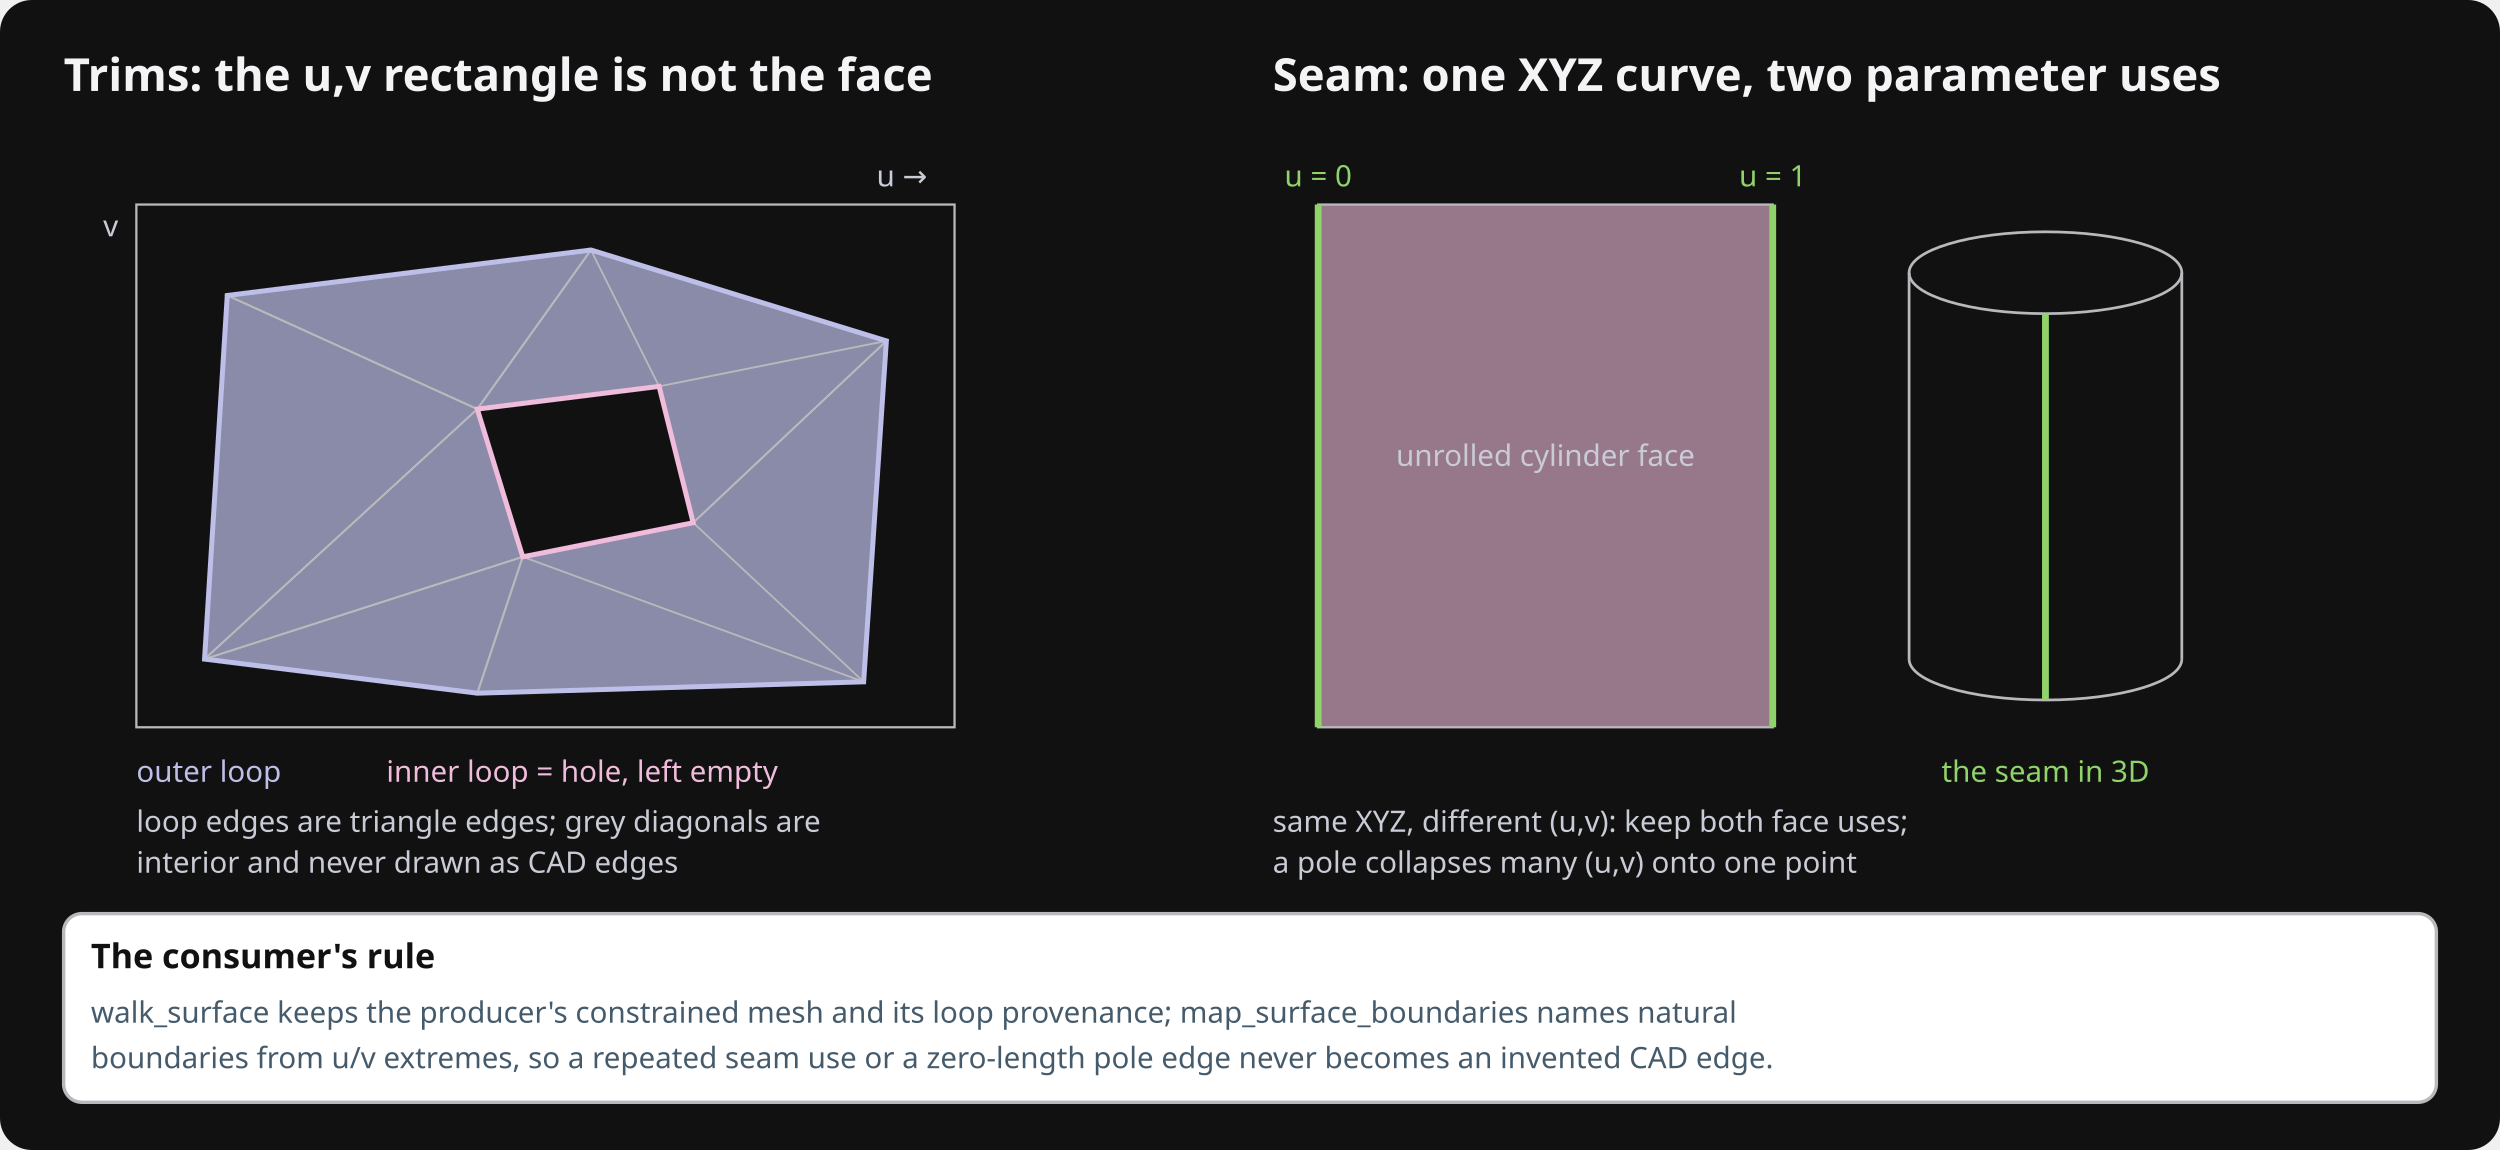
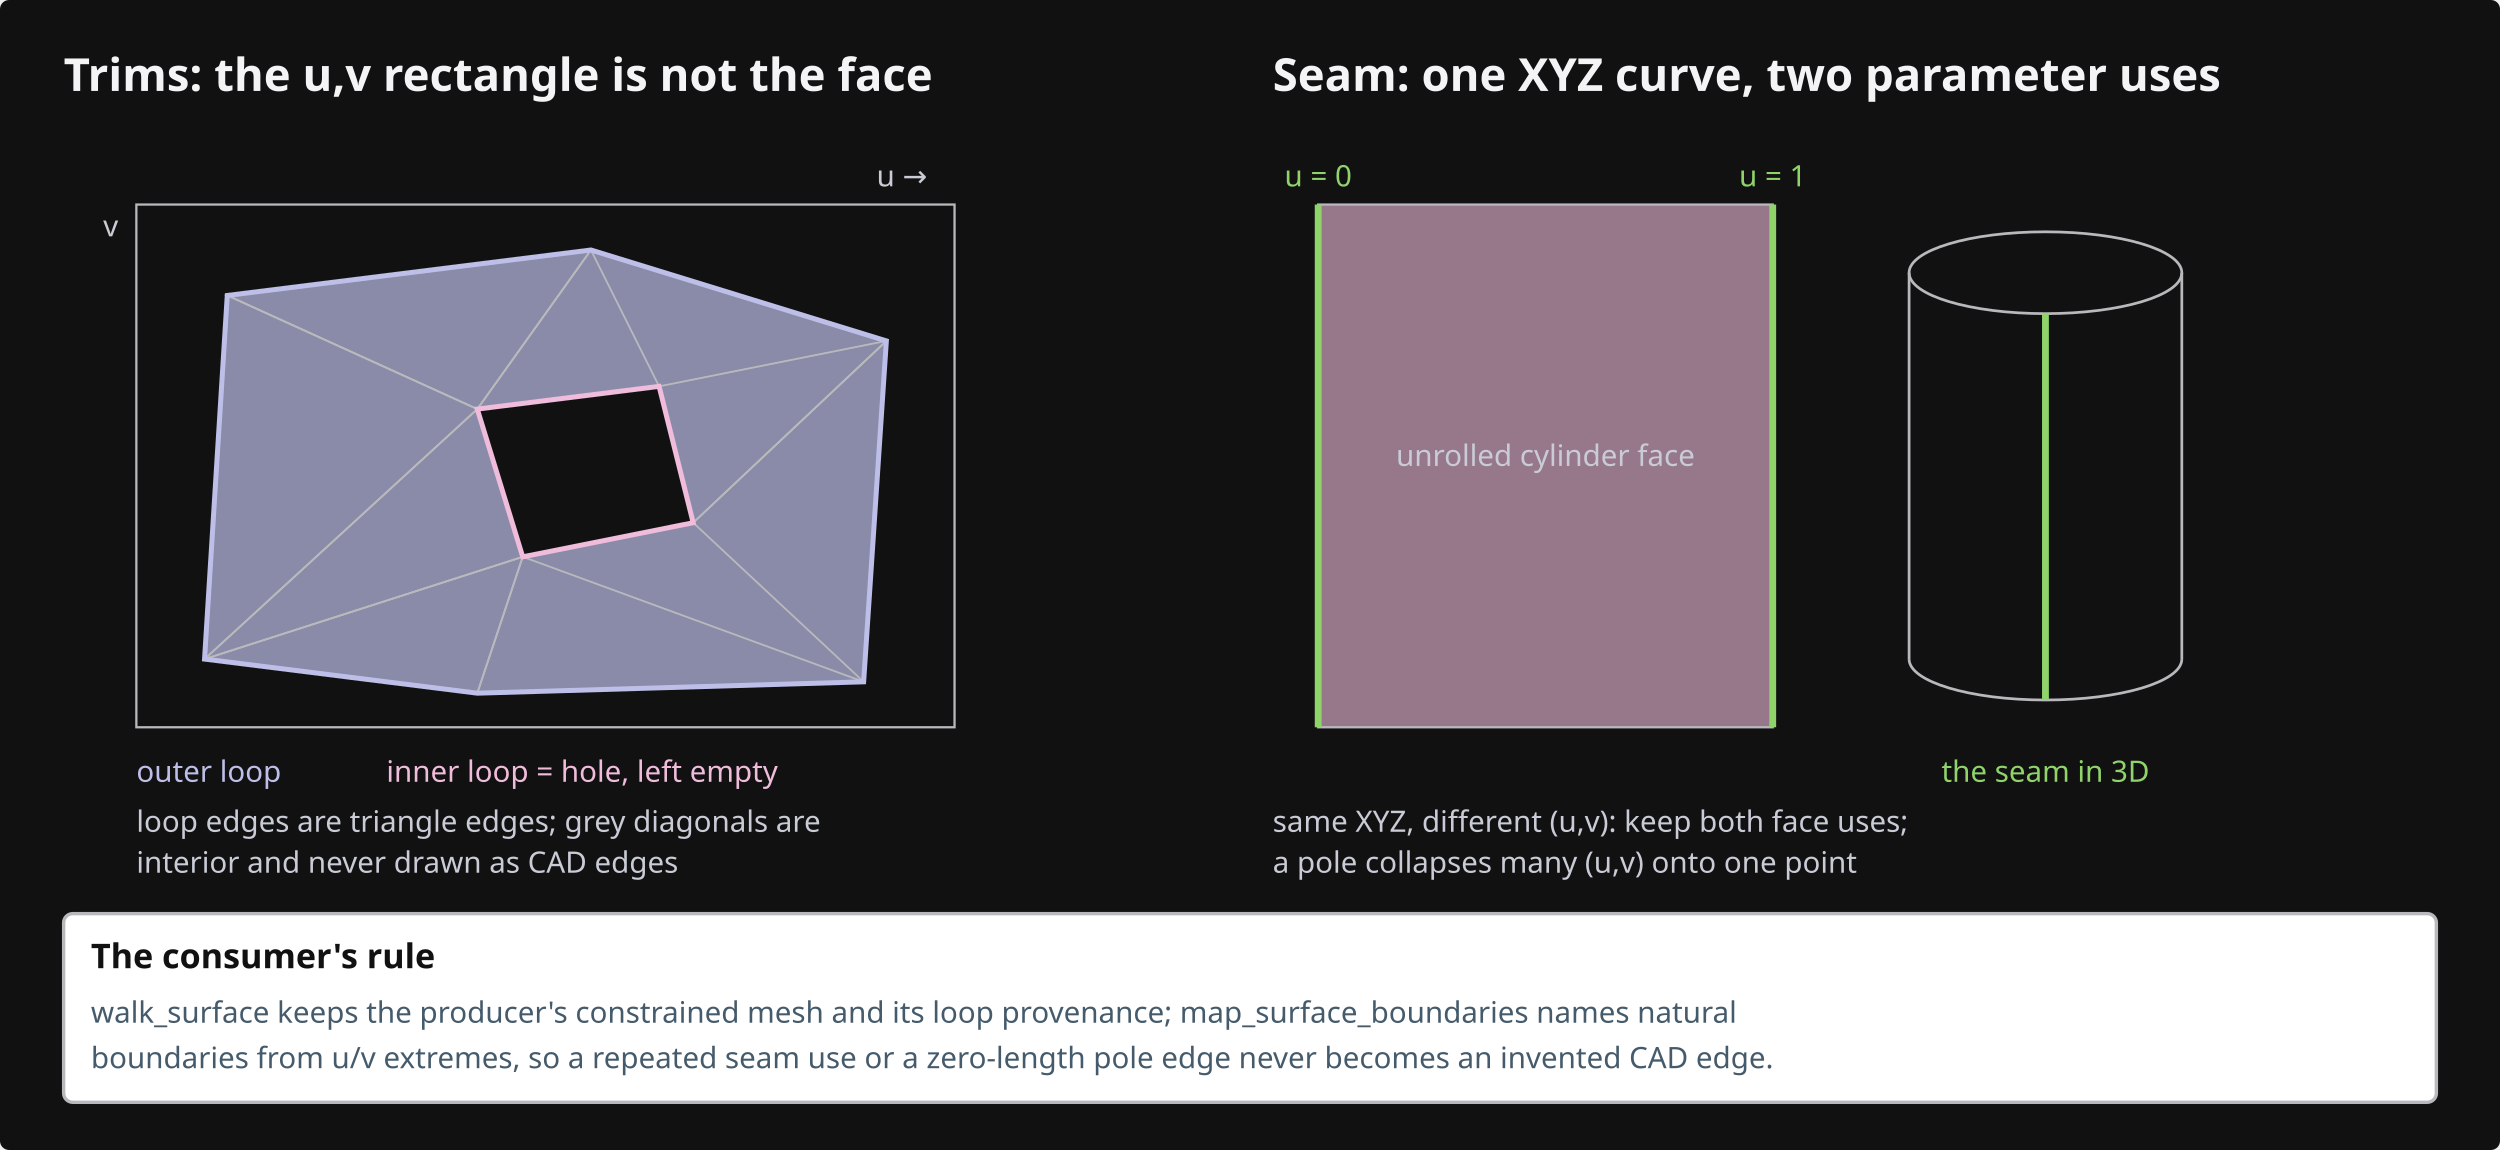
<svg xmlns="http://www.w3.org/2000/svg" viewBox="0 0 1100 506" role="img" aria-labelledby="t d">
  <defs>
    <marker id="a" markerWidth="9" markerHeight="9" refX="7" refY="3" orient="auto">
      <path d="M0,0 L7,3 L0,6" fill="#e4e4e7" />
    </marker>
  </defs>
  <style>text{font-family:system-ui,sans-serif;fill:#f4f4f6;font-size:13px}.h{font-size:20px;font-weight:700}.l{font-size:15px;font-weight:650}.s{font-size:13px;fill:#c9ccd6}.m{font-family:"DejaVu Sans Mono","Liberation Mono",monospace;font-size:12.5px;fill:#f4f4f6}.ar{fill:none;stroke:#e4e4e7;stroke-width:1.6;marker-end:url(#a)}.dash{fill:none;stroke:#e07a26;stroke-width:1.8;stroke-dasharray:7 5}</style>
-   <rect width="100%" height="100%" rx="14" fill="#111111" />
+   <rect width="100%" height="100%" rx="4" fill="#111111" />
  <text class="h" xml:space="preserve" x="28.0" y="40.0" textLength="382.0" lengthAdjust="spacingAndGlyphs">Trims: the u,v rectangle is not the face</text>
  <rect x="60" y="90" width="360" height="230" fill="#111111" stroke="#b9b9bd" stroke-width="1" />
  <path d="M90,290 L100,130 L260,110 L390,150 L380,300 L210,305 Z M210,180 L290,170 L305,230 L230,245 Z" fill="#bdbfe8" fill-opacity="0.7" fill-rule="evenodd" stroke="none" />
  <polygon points="100,130 210,180 90,290" fill="none" stroke="#b9b9bd" stroke-width="0.8" />
  <polygon points="260,110 210,180 100,130" fill="none" stroke="#b9b9bd" stroke-width="0.8" />
  <polygon points="260,110 290,170 210,180" fill="none" stroke="#b9b9bd" stroke-width="0.8" />
  <polygon points="390,150 305,230 290,170" fill="none" stroke="#b9b9bd" stroke-width="0.8" />
  <polygon points="380,300 305,230 390,150" fill="none" stroke="#b9b9bd" stroke-width="0.8" />
  <polygon points="210,305 230,245 380,300" fill="none" stroke="#b9b9bd" stroke-width="0.8" />
  <polygon points="90,290 210,180 230,245" fill="none" stroke="#b9b9bd" stroke-width="0.8" />
  <polygon points="90,290 230,245 210,305" fill="none" stroke="#b9b9bd" stroke-width="0.8" />
  <polygon points="90,290 100,130 260,110 390,150 380,300 210,305" fill="none" stroke="#bdbfe8" stroke-width="2.2" />
  <polygon points="210,180 290,170 305,230 230,245" fill="none" stroke="#f0bcdb" stroke-width="2.2" />
  <text class="s" xml:space="preserve" x="60.0" y="344.0" style="fill:#bdbfe8" textLength="63.7" lengthAdjust="spacingAndGlyphs">outer loop</text>
  <text class="s" xml:space="preserve" x="170.0" y="344.0" style="fill:#f0bcdb" textLength="172.1" lengthAdjust="spacingAndGlyphs">inner loop = hole, left empty</text>
  <text class="s" xml:space="preserve" x="60.0" y="366.0" textLength="300.9" lengthAdjust="spacingAndGlyphs">loop edges are triangle edges; grey diagonals are</text>
  <text class="s" xml:space="preserve" x="60.0" y="384.0" textLength="238.3" lengthAdjust="spacingAndGlyphs">interior and never drawn as CAD edges</text>
  <text class="s" xml:space="preserve" x="408.0" y="82.0" text-anchor="end" textLength="24.4" lengthAdjust="spacingAndGlyphs">u →</text>
  <text class="s" xml:space="preserve" x="52.0" y="104.0" text-anchor="end" textLength="6.6" lengthAdjust="spacingAndGlyphs">v</text>
  <text class="h" xml:space="preserve" x="560.0" y="40.0" textLength="416.8" lengthAdjust="spacingAndGlyphs">Seam: one XYZ curve, two parameter uses</text>
  <rect x="580" y="90" width="200" height="230" fill="#f0bcdb" fill-opacity="0.6" stroke="#b9b9bd" stroke-width="1" />
  <line x1="580" y1="90" x2="580" y2="320" stroke="#8fd36a" stroke-width="3" />
  <line x1="780" y1="90" x2="780" y2="320" stroke="#8fd36a" stroke-width="3" />
  <text class="s" xml:space="preserve" x="580.0" y="82.0" text-anchor="middle" style="fill:#8fd36a" textLength="29.6" lengthAdjust="spacingAndGlyphs">u = 0</text>
  <text class="s" xml:space="preserve" x="780.0" y="82.0" text-anchor="middle" style="fill:#8fd36a" textLength="29.6" lengthAdjust="spacingAndGlyphs">u = 1</text>
  <text class="s" xml:space="preserve" x="680.0" y="205.0" text-anchor="middle" textLength="131.4" lengthAdjust="spacingAndGlyphs">unrolled cylinder face</text>
  <ellipse cx="900" cy="120" rx="60" ry="18" fill="none" stroke="#b9b9bd" stroke-width="1.2" />
  <line x1="840" y1="120" x2="840" y2="290" stroke="#b9b9bd" stroke-width="1.2" />
  <line x1="960" y1="120" x2="960" y2="290" stroke="#b9b9bd" stroke-width="1.2" />
  <path d="M840,290 A60,18 0 0 0 960,290" fill="none" stroke="#b9b9bd" stroke-width="1.2" />
  <line x1="900" y1="138" x2="900" y2="308" stroke="#8fd36a" stroke-width="3" />
  <text class="s" xml:space="preserve" x="900.0" y="344.0" text-anchor="middle" style="fill:#8fd36a" textLength="91.5" lengthAdjust="spacingAndGlyphs">the seam in 3D</text>
  <text class="s" xml:space="preserve" x="560.0" y="366.0" textLength="279.4" lengthAdjust="spacingAndGlyphs">same XYZ, different (u,v): keep both face uses;</text>
  <text class="s" xml:space="preserve" x="560.0" y="384.0" textLength="256.9" lengthAdjust="spacingAndGlyphs">a pole collapses many (u,v) onto one point</text>
-   <rect data-box="0" x="28.0" y="402.0" width="1044.0" height="83.0" rx="8" fill="#ffffff" stroke="#b9b9bd" stroke-width="1.5" />
+   <rect data-box="0" x="28.0" y="402.0" width="1044.0" height="83.0" rx="4" fill="#ffffff" stroke="#b9b9bd" stroke-width="1.5" />
  <text class="l" xml:space="preserve" x="40.0" y="426.0" style="fill:#111111" data-box="0" textLength="151.4" lengthAdjust="spacingAndGlyphs">The consumer's rule</text>
  <text class="s" xml:space="preserve" x="40.0" y="450.0" style="fill:#455b6b" data-box="0" textLength="723.7" lengthAdjust="spacingAndGlyphs">walk_surface keeps the producer's constrained mesh and its loop provenance; map_surface_boundaries names natural</text>
  <text class="s" xml:space="preserve" x="40.0" y="470.0" style="fill:#455b6b" data-box="0" textLength="739.8" lengthAdjust="spacingAndGlyphs">boundaries from u/v extremes, so a repeated seam use or a zero-length pole edge never becomes an invented CAD edge.</text>
</svg>
